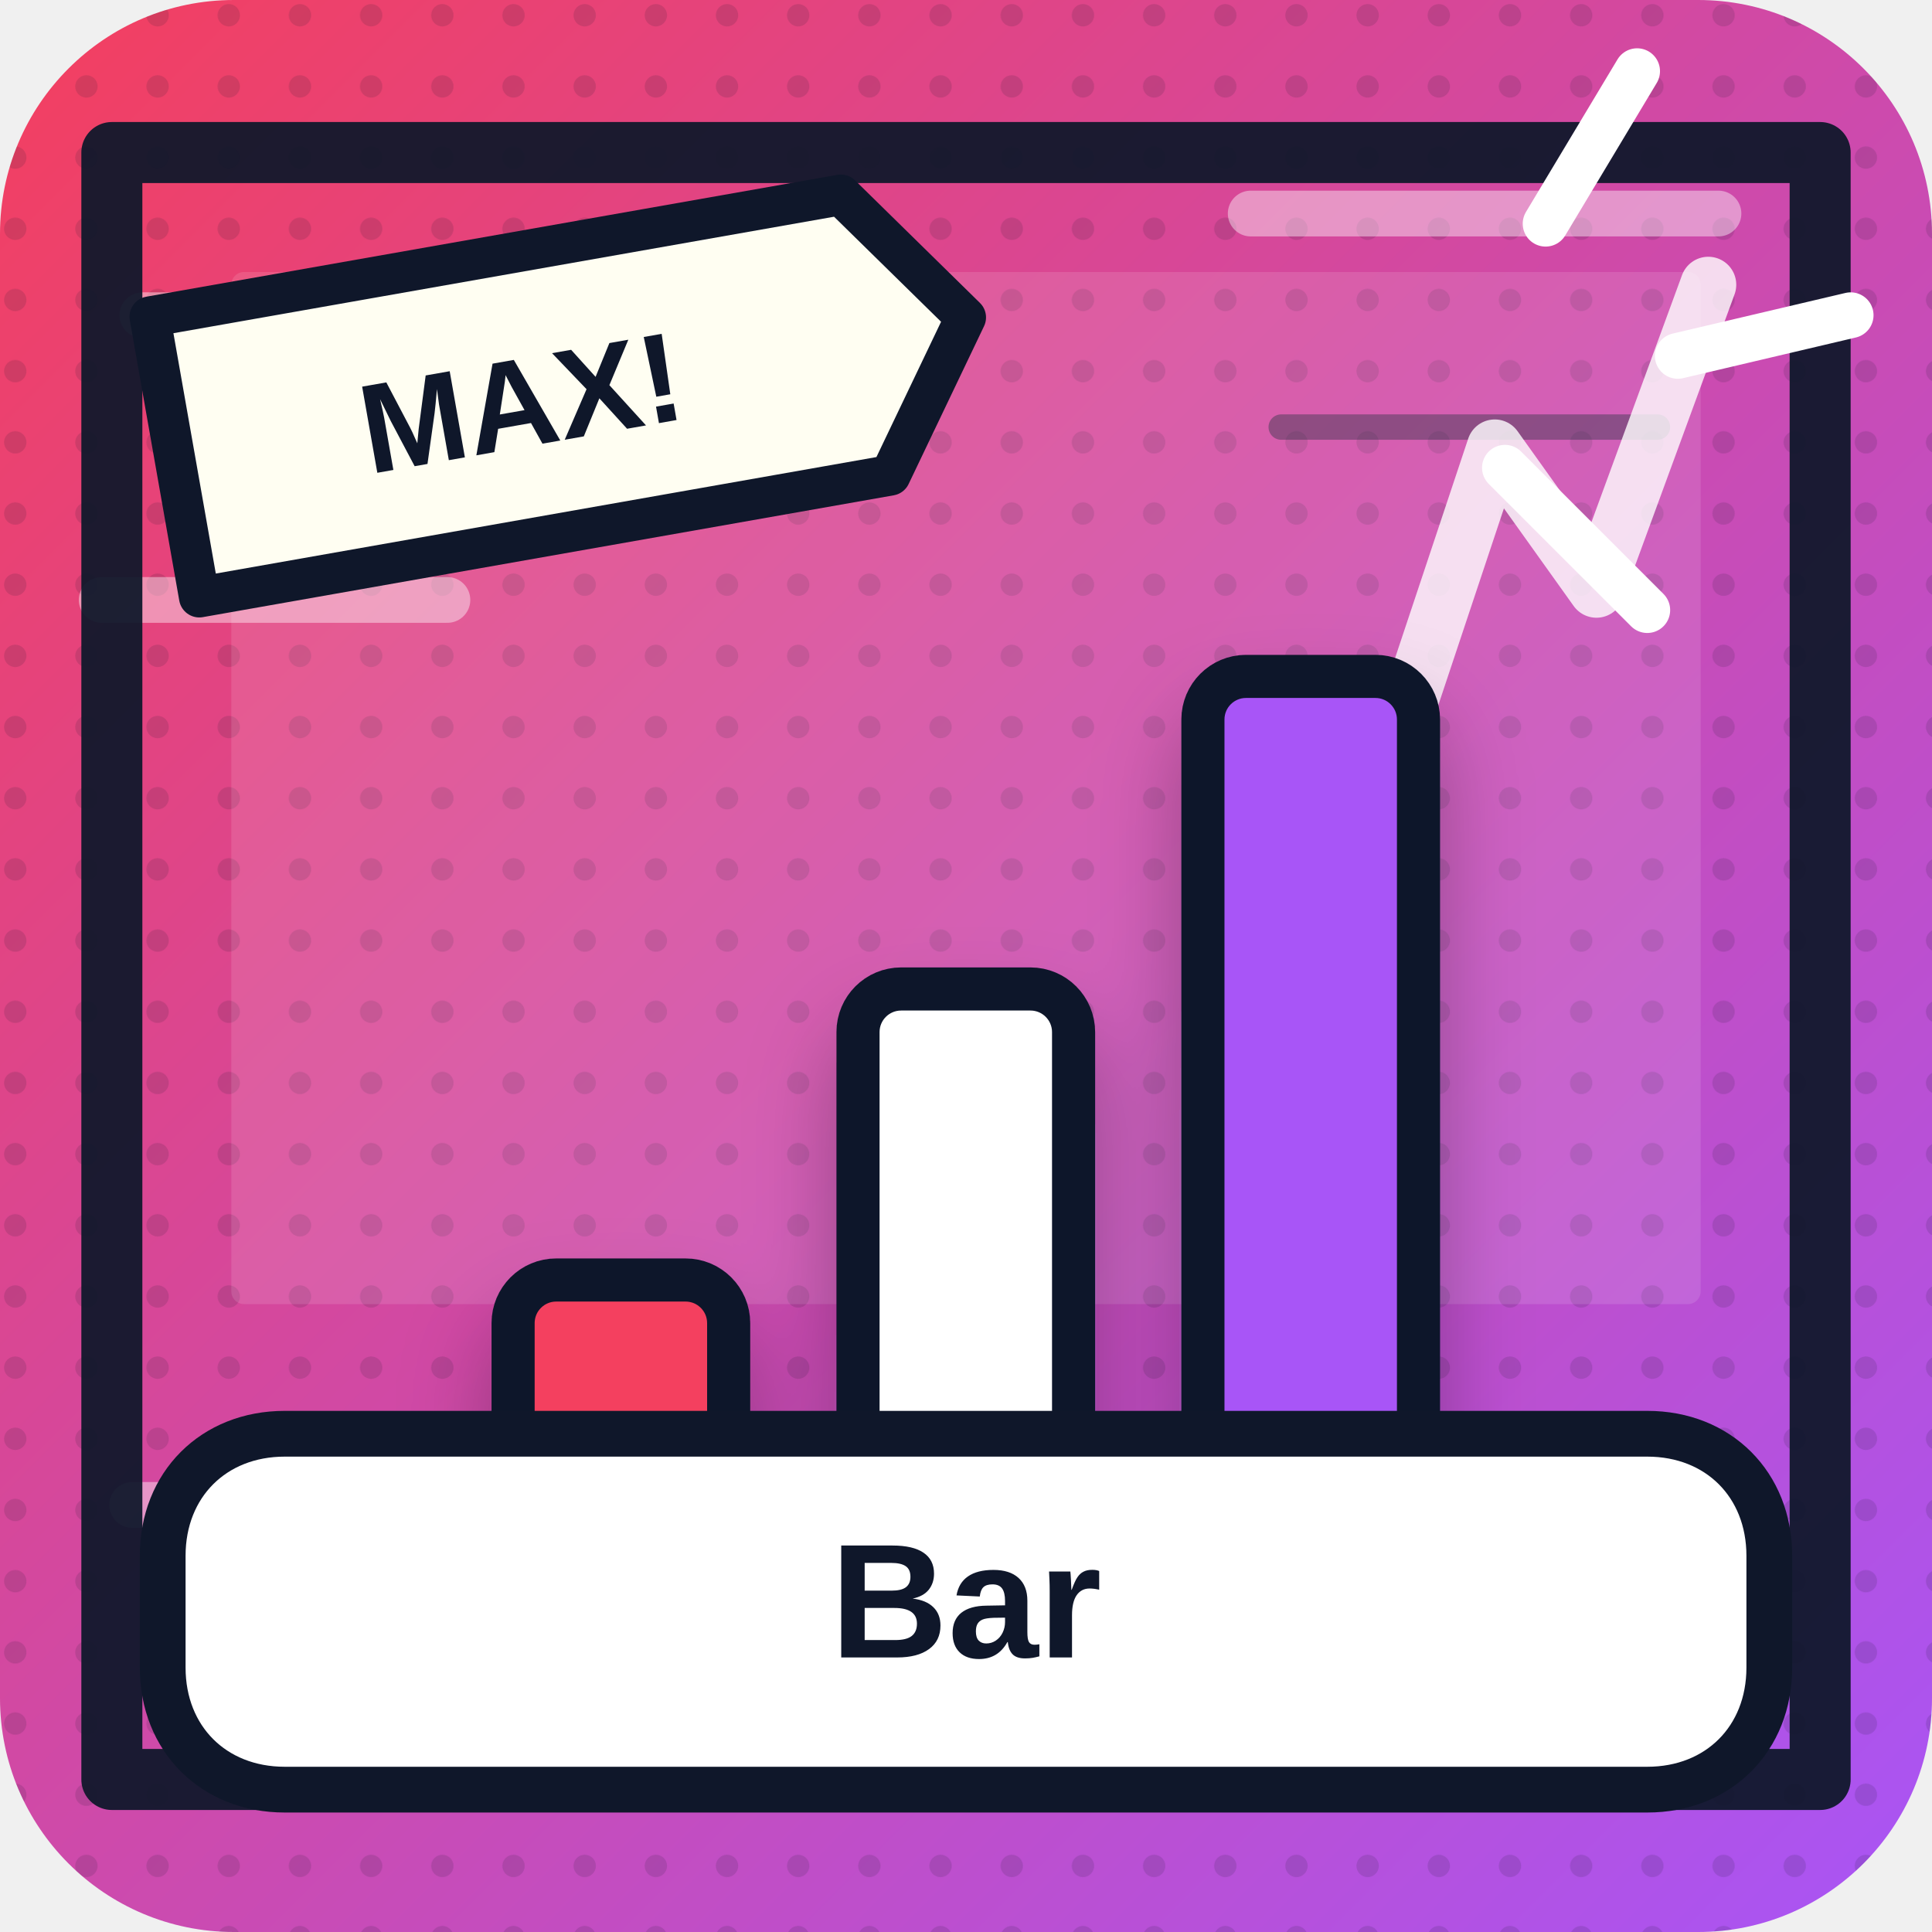
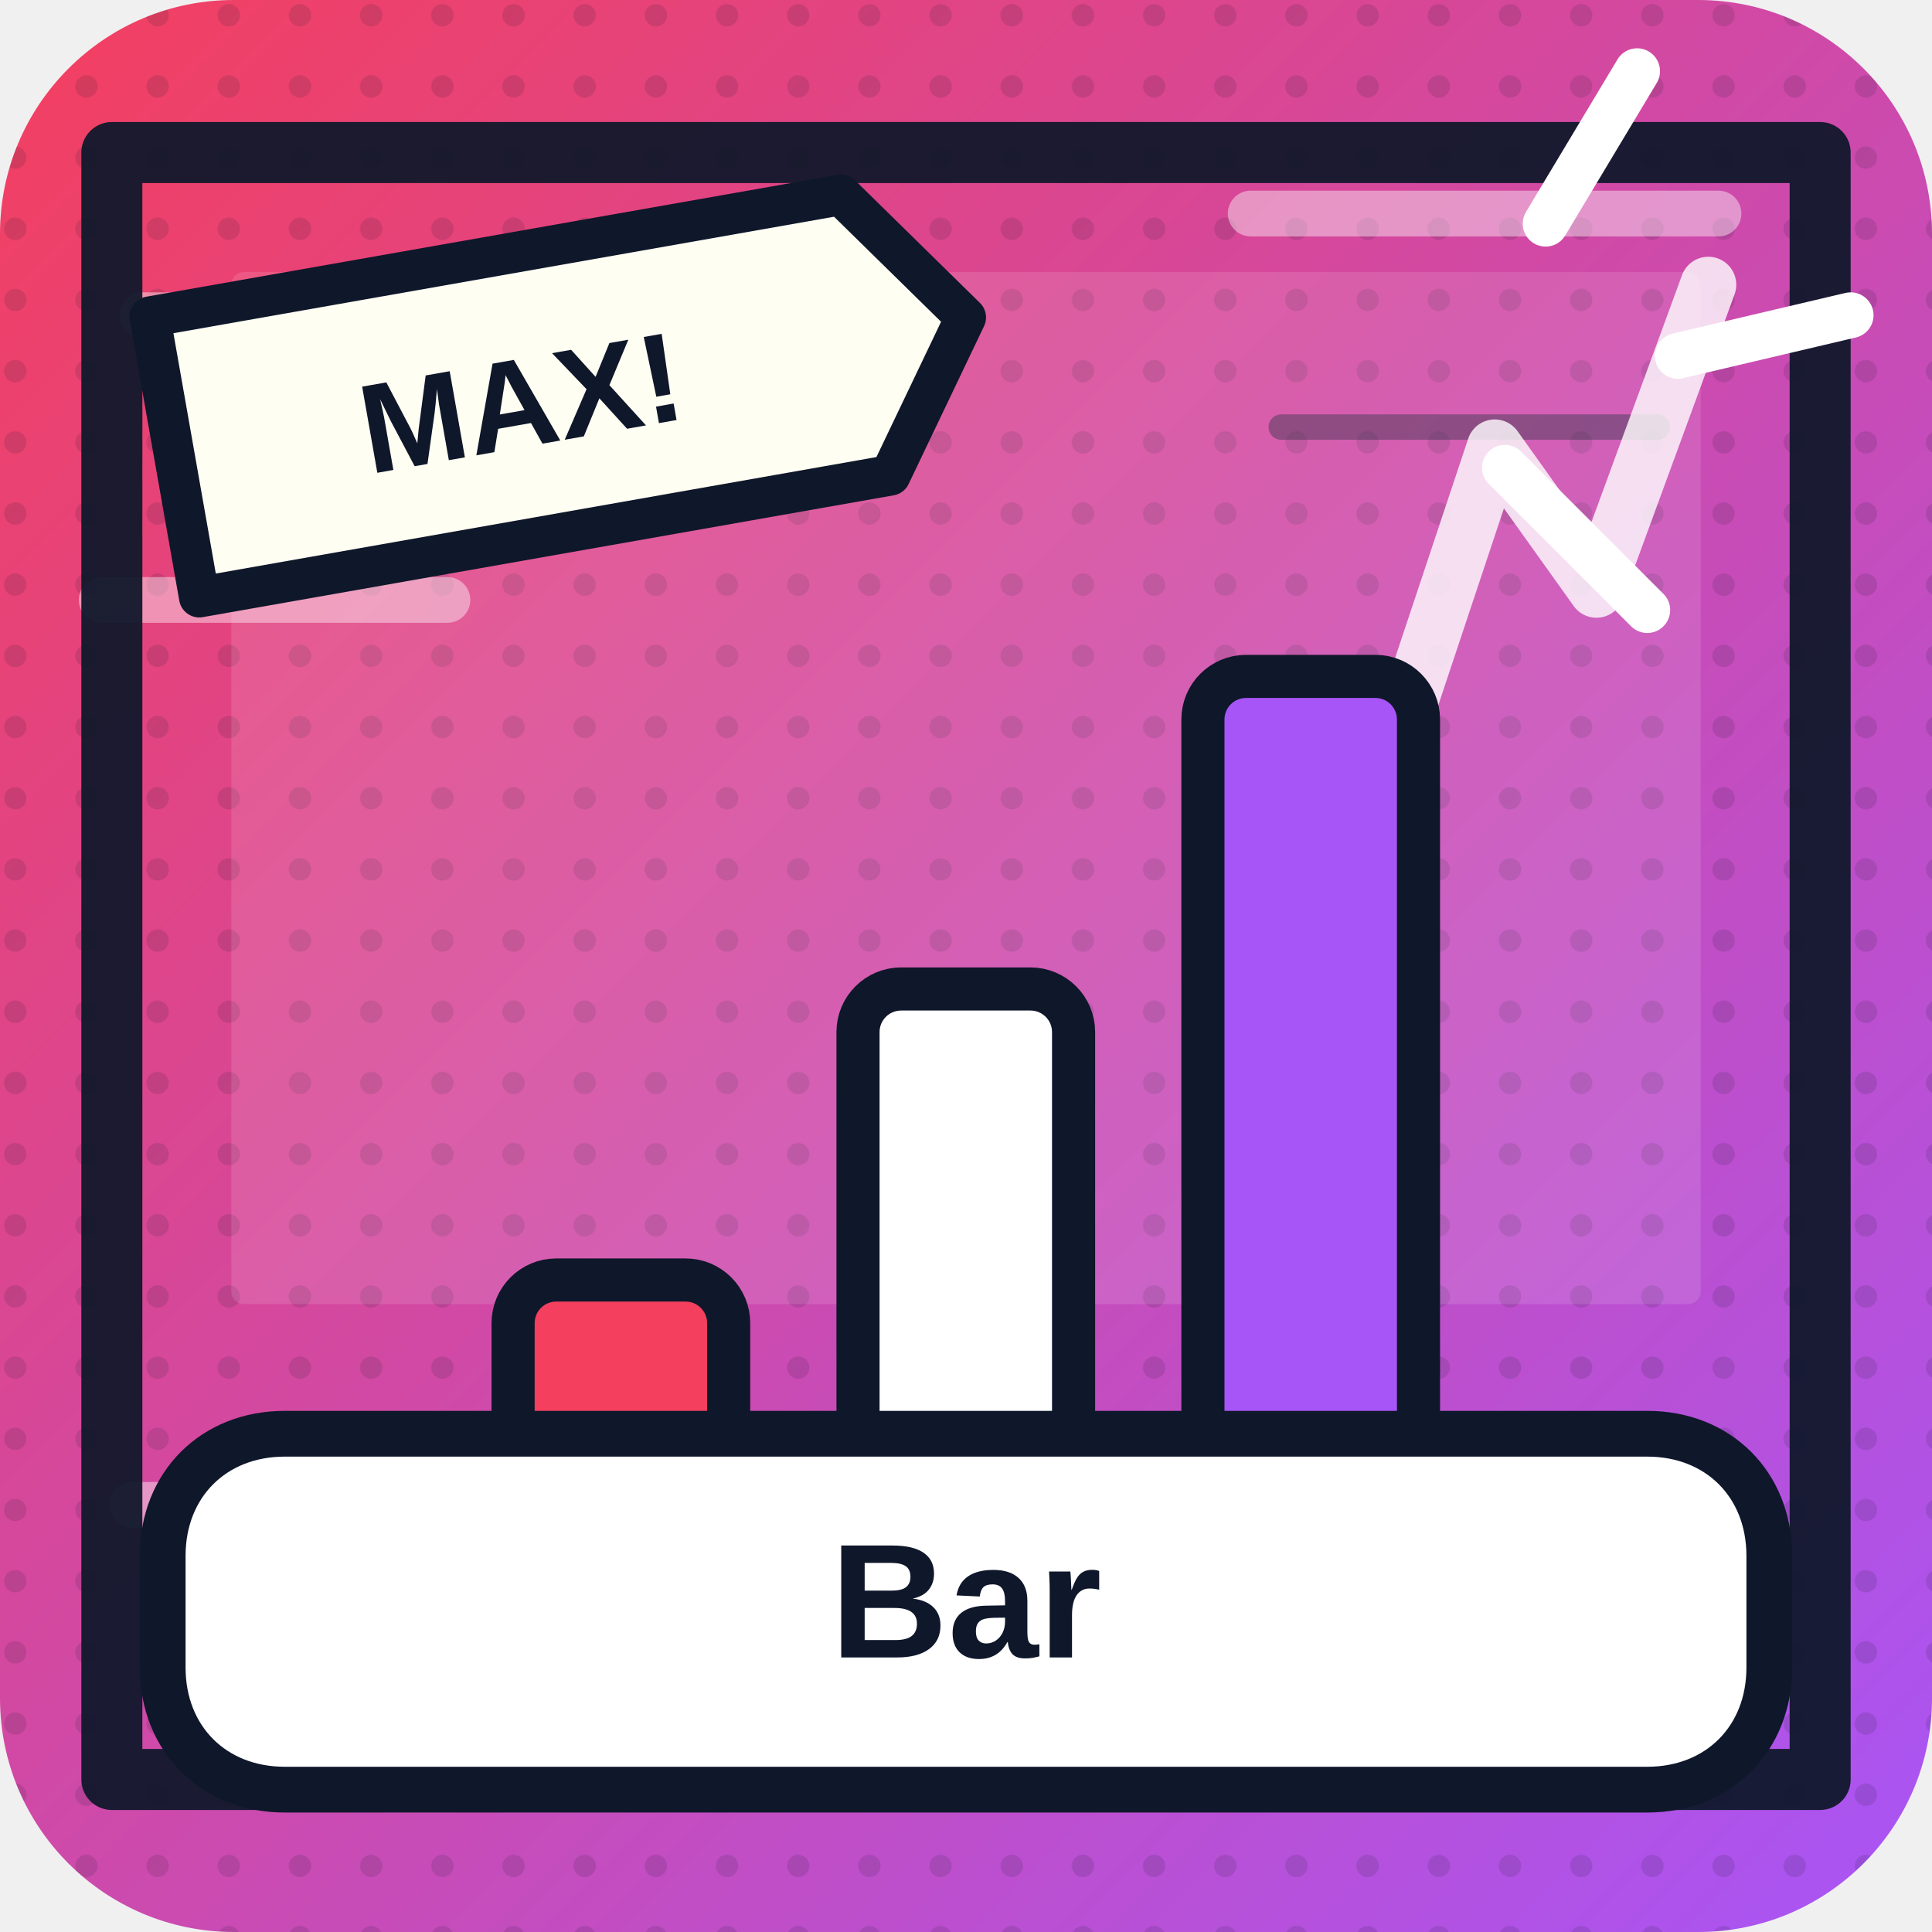
<svg xmlns="http://www.w3.org/2000/svg" viewBox="0 0 380 380" role="img" aria-label="Bar manga classroom tool icon">
  <defs>
    <linearGradient id="bg" x1="0" y1="0" x2="1" y2="1">
      <stop offset="0" stop-color="#f43f5e" />
      <stop offset="1" stop-color="#a855f7" />
    </linearGradient>
    <pattern id="dots" width="14" height="14" patternUnits="userSpaceOnUse">
      <circle cx="3" cy="3" r="2.2" fill="#0f172a" opacity=".13" />
    </pattern>
-     <filter id="shadow" x="-20%" y="-20%" width="140%" height="140%">
-       <feDropShadow dx="0" dy="10" stdDeviation="8" flood-color="#0f172a" flood-opacity=".28" />
-     </filter>
  </defs>
  <rect width="380" height="380" rx="46" fill="url(#bg)" />
  <rect width="380" height="380" rx="46" fill="url(#dots)" />
  <path d="M28 62h92M20 118h68M26 296h110M246 42h92M288 300h58M38 340h74" stroke="#fff" stroke-width="9" stroke-linecap="round" opacity=".42" />
  <path d="M42 92h48M252 84h74M258 328h42" stroke="#0f172a" stroke-width="5" stroke-linecap="round" opacity=".42" />
  <path d="M22 30h336v320H22z" fill="none" stroke="#0f172a" stroke-width="12" stroke-linejoin="round" opacity=".94" />
  <path d="M48 56h284v198H48z" fill="#ffffff" opacity=".12" stroke="#ffffff" stroke-width="5" stroke-linejoin="round" />
  <path d="M276 142l18-54 20 28 22-60" fill="none" stroke="#fff" stroke-width="11" stroke-linecap="round" stroke-linejoin="round" opacity=".8" />
-   <g transform="translate(14 44) scale(1.06)" filter="url(#shadow)">
+   <g transform="translate(14 44) scale(1.06)">
    <rect x="82" y="196" width="40" height="54" rx="8" fill="#f43f5e" stroke="#0f172a" stroke-width="8" />
    <rect x="146" y="142" width="40" height="108" rx="8" fill="#ffffff" stroke="#0f172a" stroke-width="8" />
    <rect x="210" y="84" width="40" height="166" rx="8" fill="#a855f7" stroke="#0f172a" stroke-width="8" />
    <path d="M72 258h196" stroke="#0f172a" stroke-width="10" stroke-linecap="round" />
  </g>
  <path d="M56 282h268c14 0 24 10 24 24v22c0 14-10 24-24 24H56c-14 0-24-10-24-24v-22c0-14 10-24 24-24z" fill="#ffffff" stroke="#0f172a" stroke-width="9" />
  <text x="190" y="326" text-anchor="middle" font-size="32" font-weight="900" fill="#0f172a" font-family="Arial Black, Arial">Bar</text>
  <g transform="rotate(-10 102 82)">
    <path d="M34 50h138l20 28-20 28H34z" fill="#fffef2" stroke="#0f172a" stroke-width="8" stroke-linejoin="round" />
    <text x="103" y="88" text-anchor="middle" font-size="25" font-weight="900" fill="#0f172a" font-family="Arial Black, Arial">MAX!</text>
  </g>
  <path d="M304 44l18-30M330 70l34-8M296 92l28 28" stroke="#fff" stroke-width="9" stroke-linecap="round" />
</svg>
